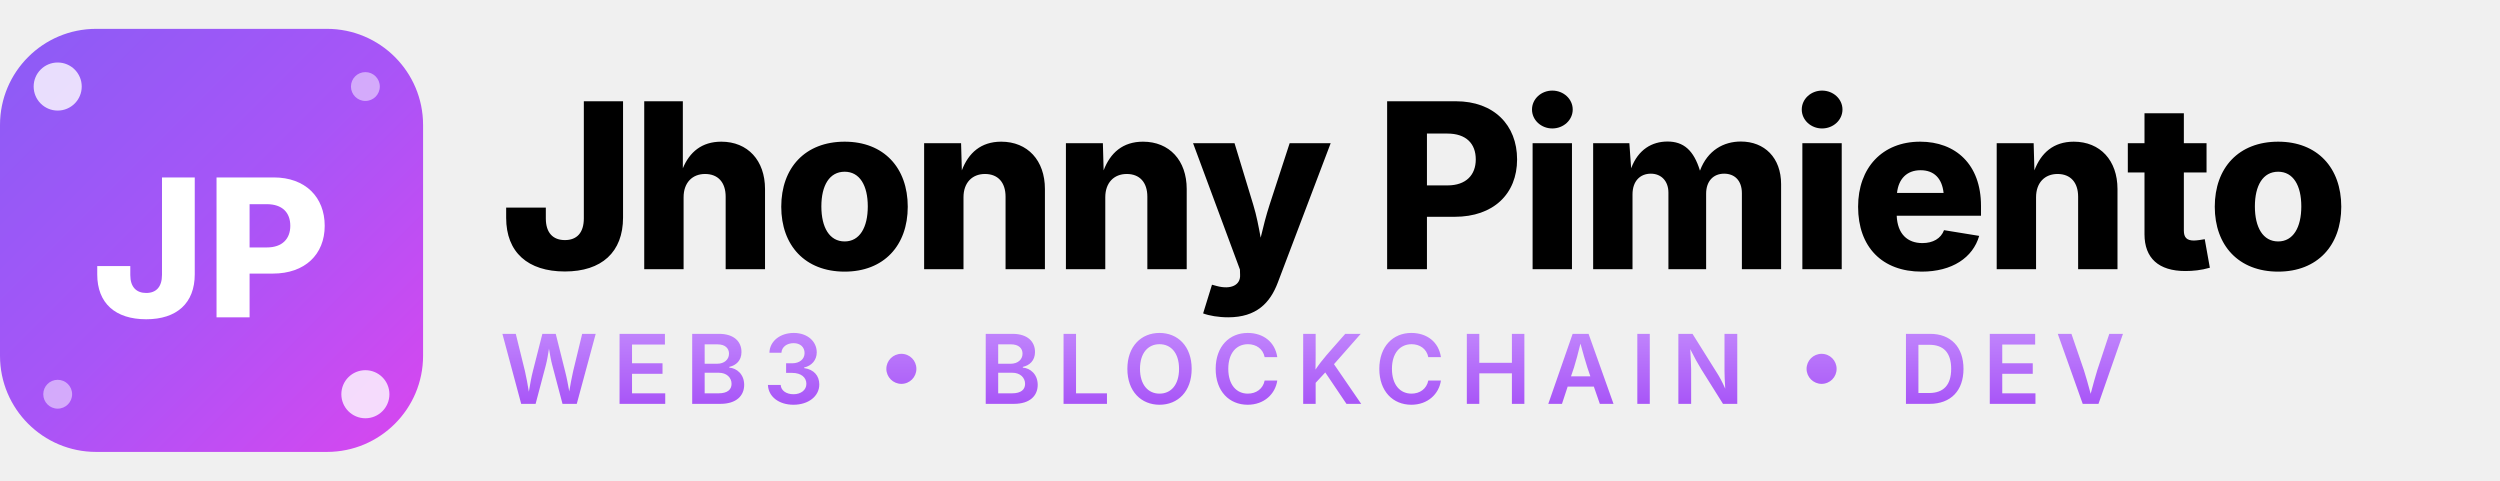
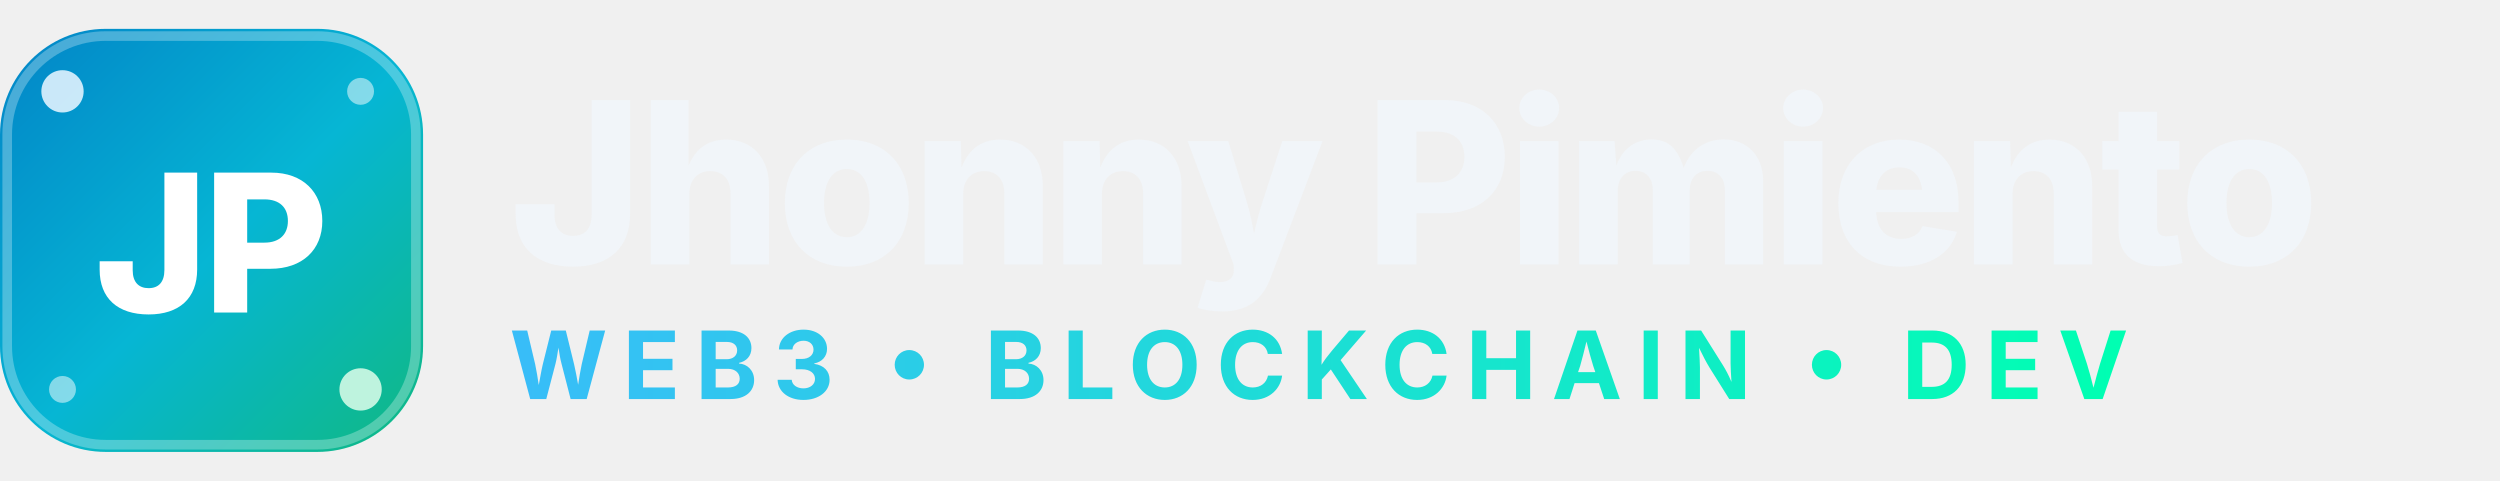
<svg xmlns="http://www.w3.org/2000/svg" viewBox="0 0 260 50">
  <defs>
-     <linearGradient id="mainGradient" x1="0%" y1="0%" x2="100%" y2="100%">
-       <stop offset="0%" style="stop-color:#8b5cf6;stop-opacity:1" />
-       <stop offset="50%" style="stop-color:#a855f7;stop-opacity:1" />
-       <stop offset="100%" style="stop-color:#d946ef;stop-opacity:1" />
+     <linearGradient id="brandBadge" x1="0%" y1="0%" x2="100%" y2="100%">
+       <stop offset="0%" style="stop-color:#0284C7;stop-opacity:1" />
+       <stop offset="52%" style="stop-color:#06B6D4;stop-opacity:1" />
+       <stop offset="100%" style="stop-color:#10B981;stop-opacity:1" />
    </linearGradient>
-     <linearGradient id="accentGradient" x1="0%" y1="0%" x2="0%" y2="100%">
-       <stop offset="0%" style="stop-color:#c084fc;stop-opacity:1" />
-       <stop offset="100%" style="stop-color:#a855f7;stop-opacity:1" />
+     <linearGradient id="brandTagline" x1="0%" y1="0%" x2="100%" y2="0%">
+       <stop offset="0%" style="stop-color:#38BDF8;stop-opacity:1" />
+       <stop offset="100%" style="stop-color:#00FFB2;stop-opacity:1" />
    </linearGradient>
  </defs>
  <g transform="translate(0, 3)">
-     <rect x="0" y="0" width="44" height="44" rx="10" fill="url(#mainGradient)" />
-     <text font-family="system-ui, -apple-system, sans-serif" font-size="20" font-weight="800" fill="white" x="22" y="30" text-anchor="middle">
+     <rect x="0" y="0" width="44" height="44" rx="11" fill="url(#brandBadge)" />
+     <rect x="0.75" y="0.75" width="42.5" height="42.5" rx="10.25" fill="none" stroke="rgba(255,255,255,0.28)" stroke-width="1" />
+     <text font-family="system-ui, -apple-system, sans-serif" font-size="20" font-weight="800" fill="#FFFFFF" x="22" y="29.5" text-anchor="middle" letter-spacing="-0.5">
      JP
    </text>
-     <circle cx="6" cy="6" r="2.5" fill="white" opacity="0.8" />
-     <circle cx="38" cy="38" r="2.5" fill="white" opacity="0.8" />
-     <circle cx="6" cy="38" r="1.5" fill="white" opacity="0.5" />
-     <circle cx="38" cy="6" r="1.5" fill="white" opacity="0.5" />
+     <circle cx="6.5" cy="6.5" r="2.2" fill="#E0F2FE" opacity="0.9" />
+     <circle cx="37.5" cy="37.5" r="2.2" fill="#D1FAE5" opacity="0.9" />
+     <circle cx="6.5" cy="37.5" r="1.4" fill="#FFFFFF" opacity="0.5" />
+     <circle cx="37.5" cy="6.5" r="1.4" fill="#FFFFFF" opacity="0.5" />
  </g>
-   <text font-family="system-ui, -apple-system, sans-serif" font-size="24" font-weight="800" fill="oklch(0.9 0.1 270)" x="52" y="28" letter-spacing="-0.5" style="text-shadow: 0 1px 3px rgba(0,0,0,0.4);">
+   <text font-family="system-ui, -apple-system, sans-serif" font-size="23.5" font-weight="800" fill="#F1F5F9" x="53" y="27.5" letter-spacing="-0.5" style="text-shadow: 0 1px 4px rgba(2, 6, 23, 0.55);">
    Jhonny Pimiento
  </text>
-   <text font-family="system-ui, -apple-system, sans-serif" font-size="10" font-weight="600" fill="url(#accentGradient)" x="52" y="42" letter-spacing="1.5">
+   <text font-family="system-ui, -apple-system, sans-serif" font-size="9.8" font-weight="700" fill="url(#brandTagline)" x="53" y="41.5" letter-spacing="1.6">
    WEB3 • BLOCKCHAIN • DEV
  </text>
</svg>
